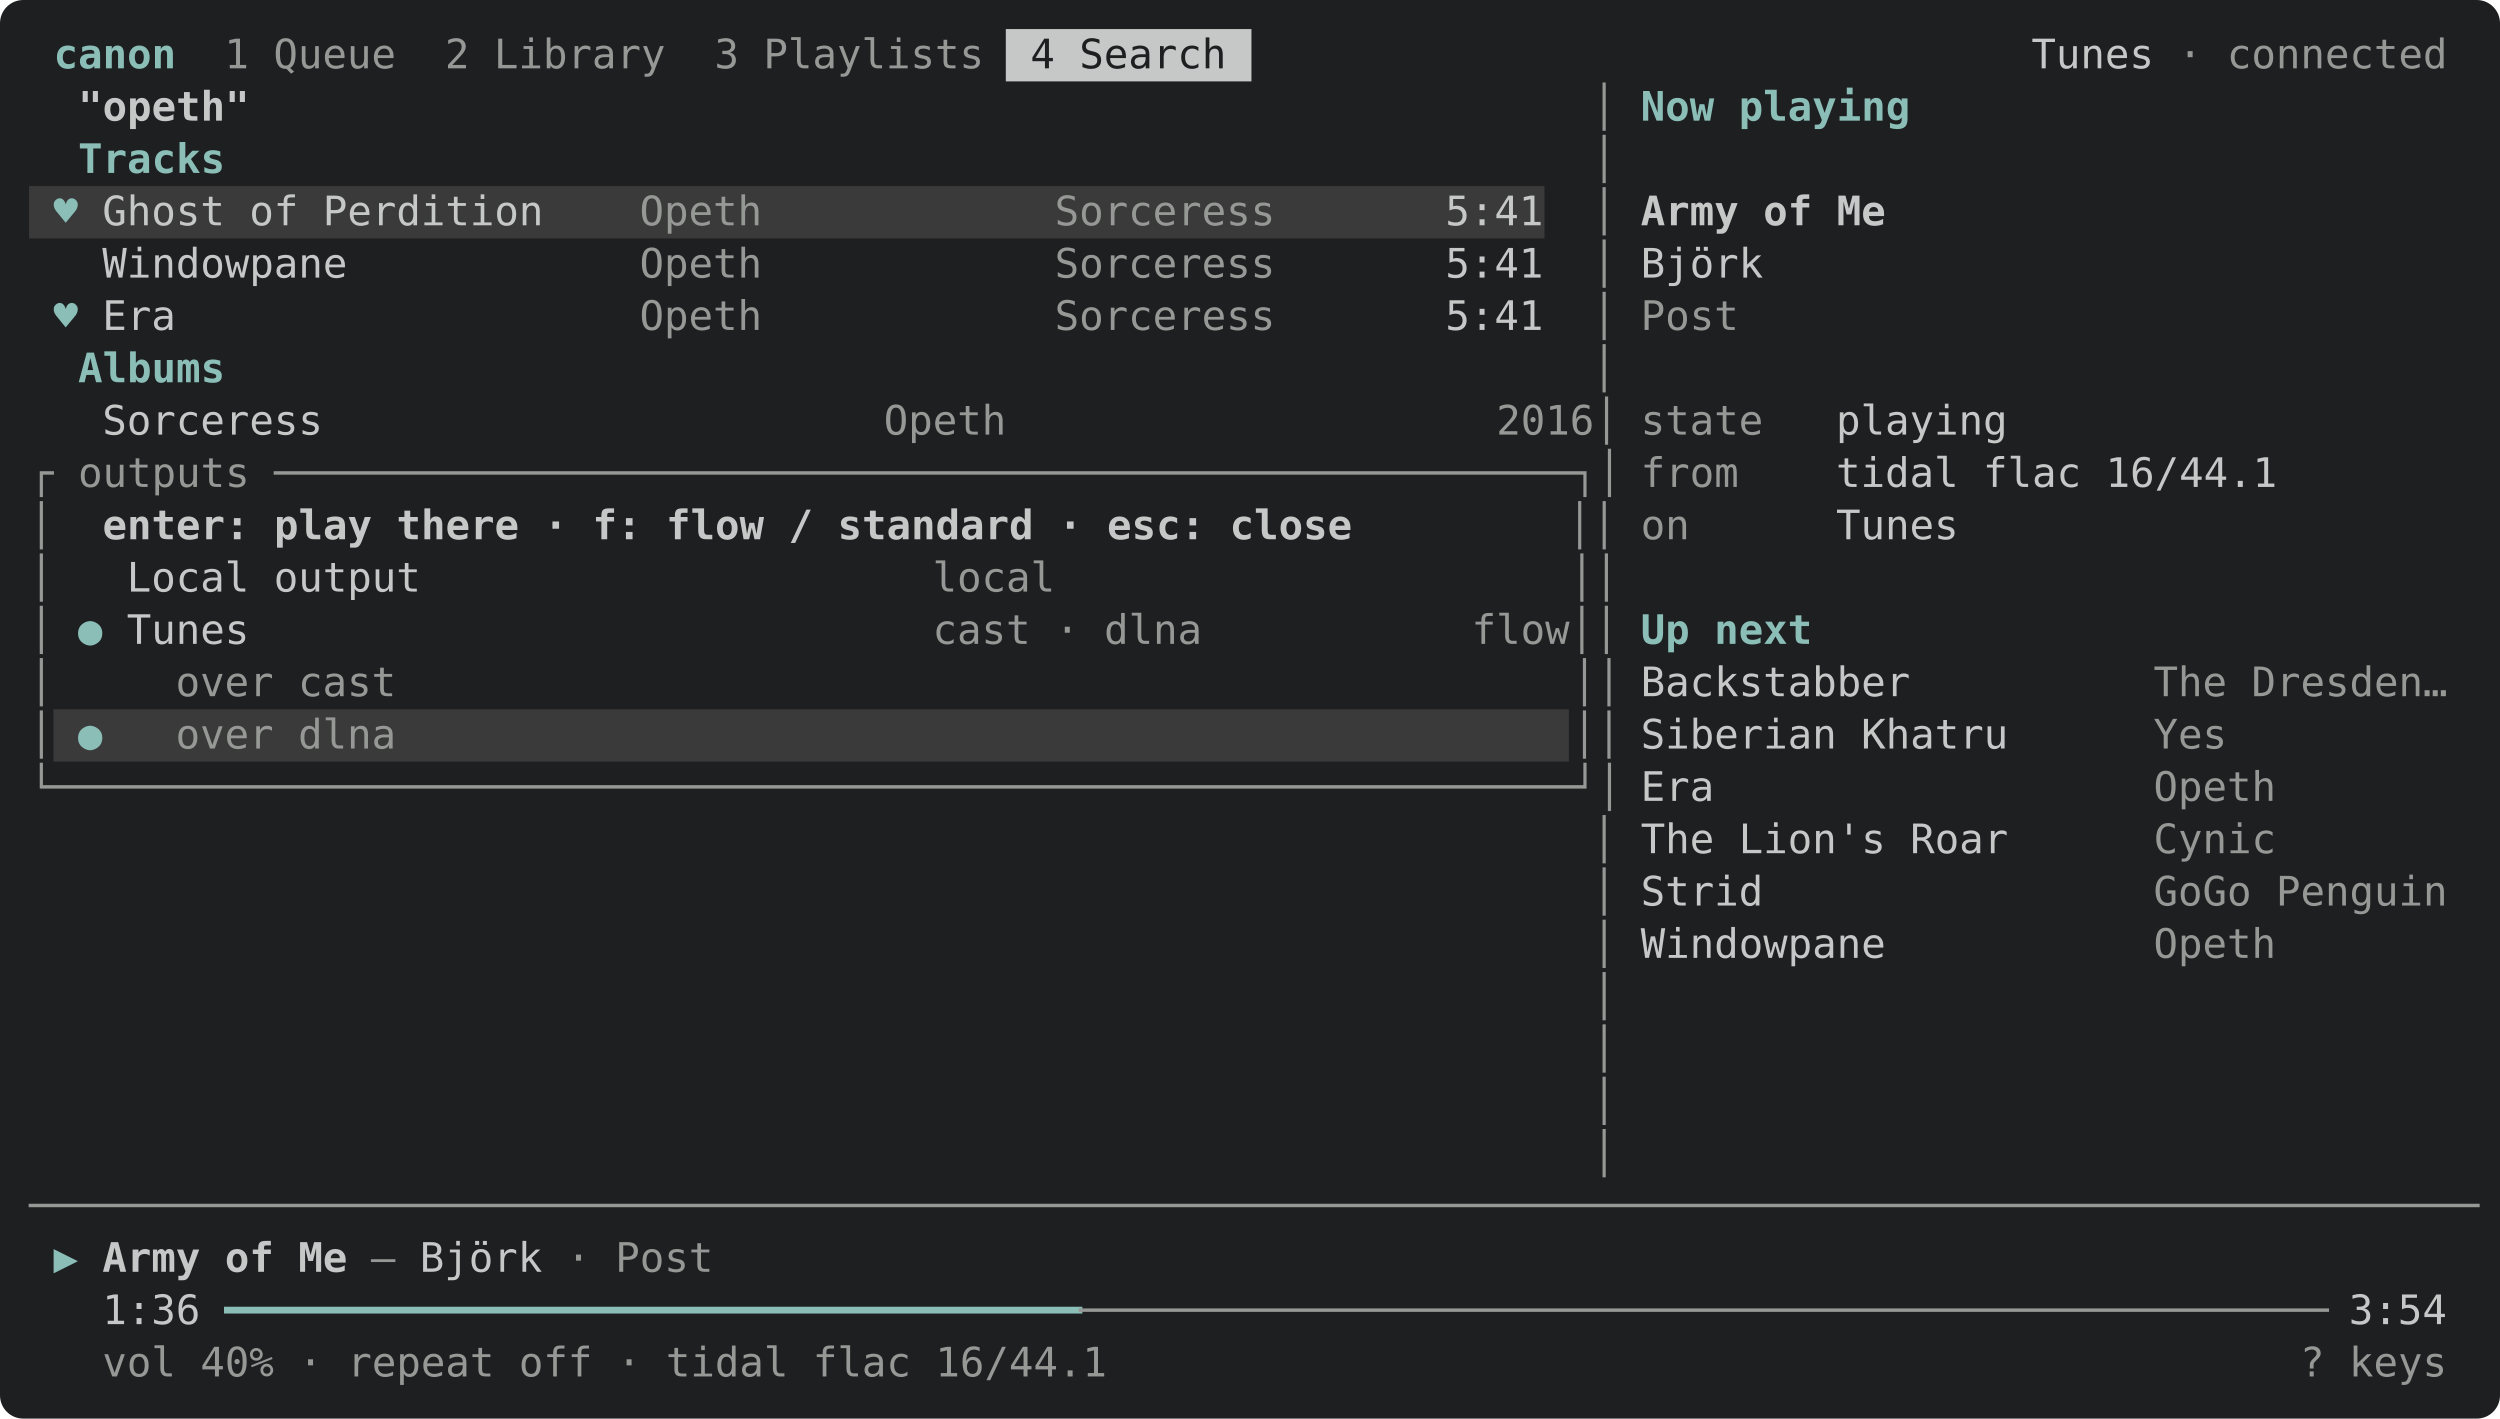
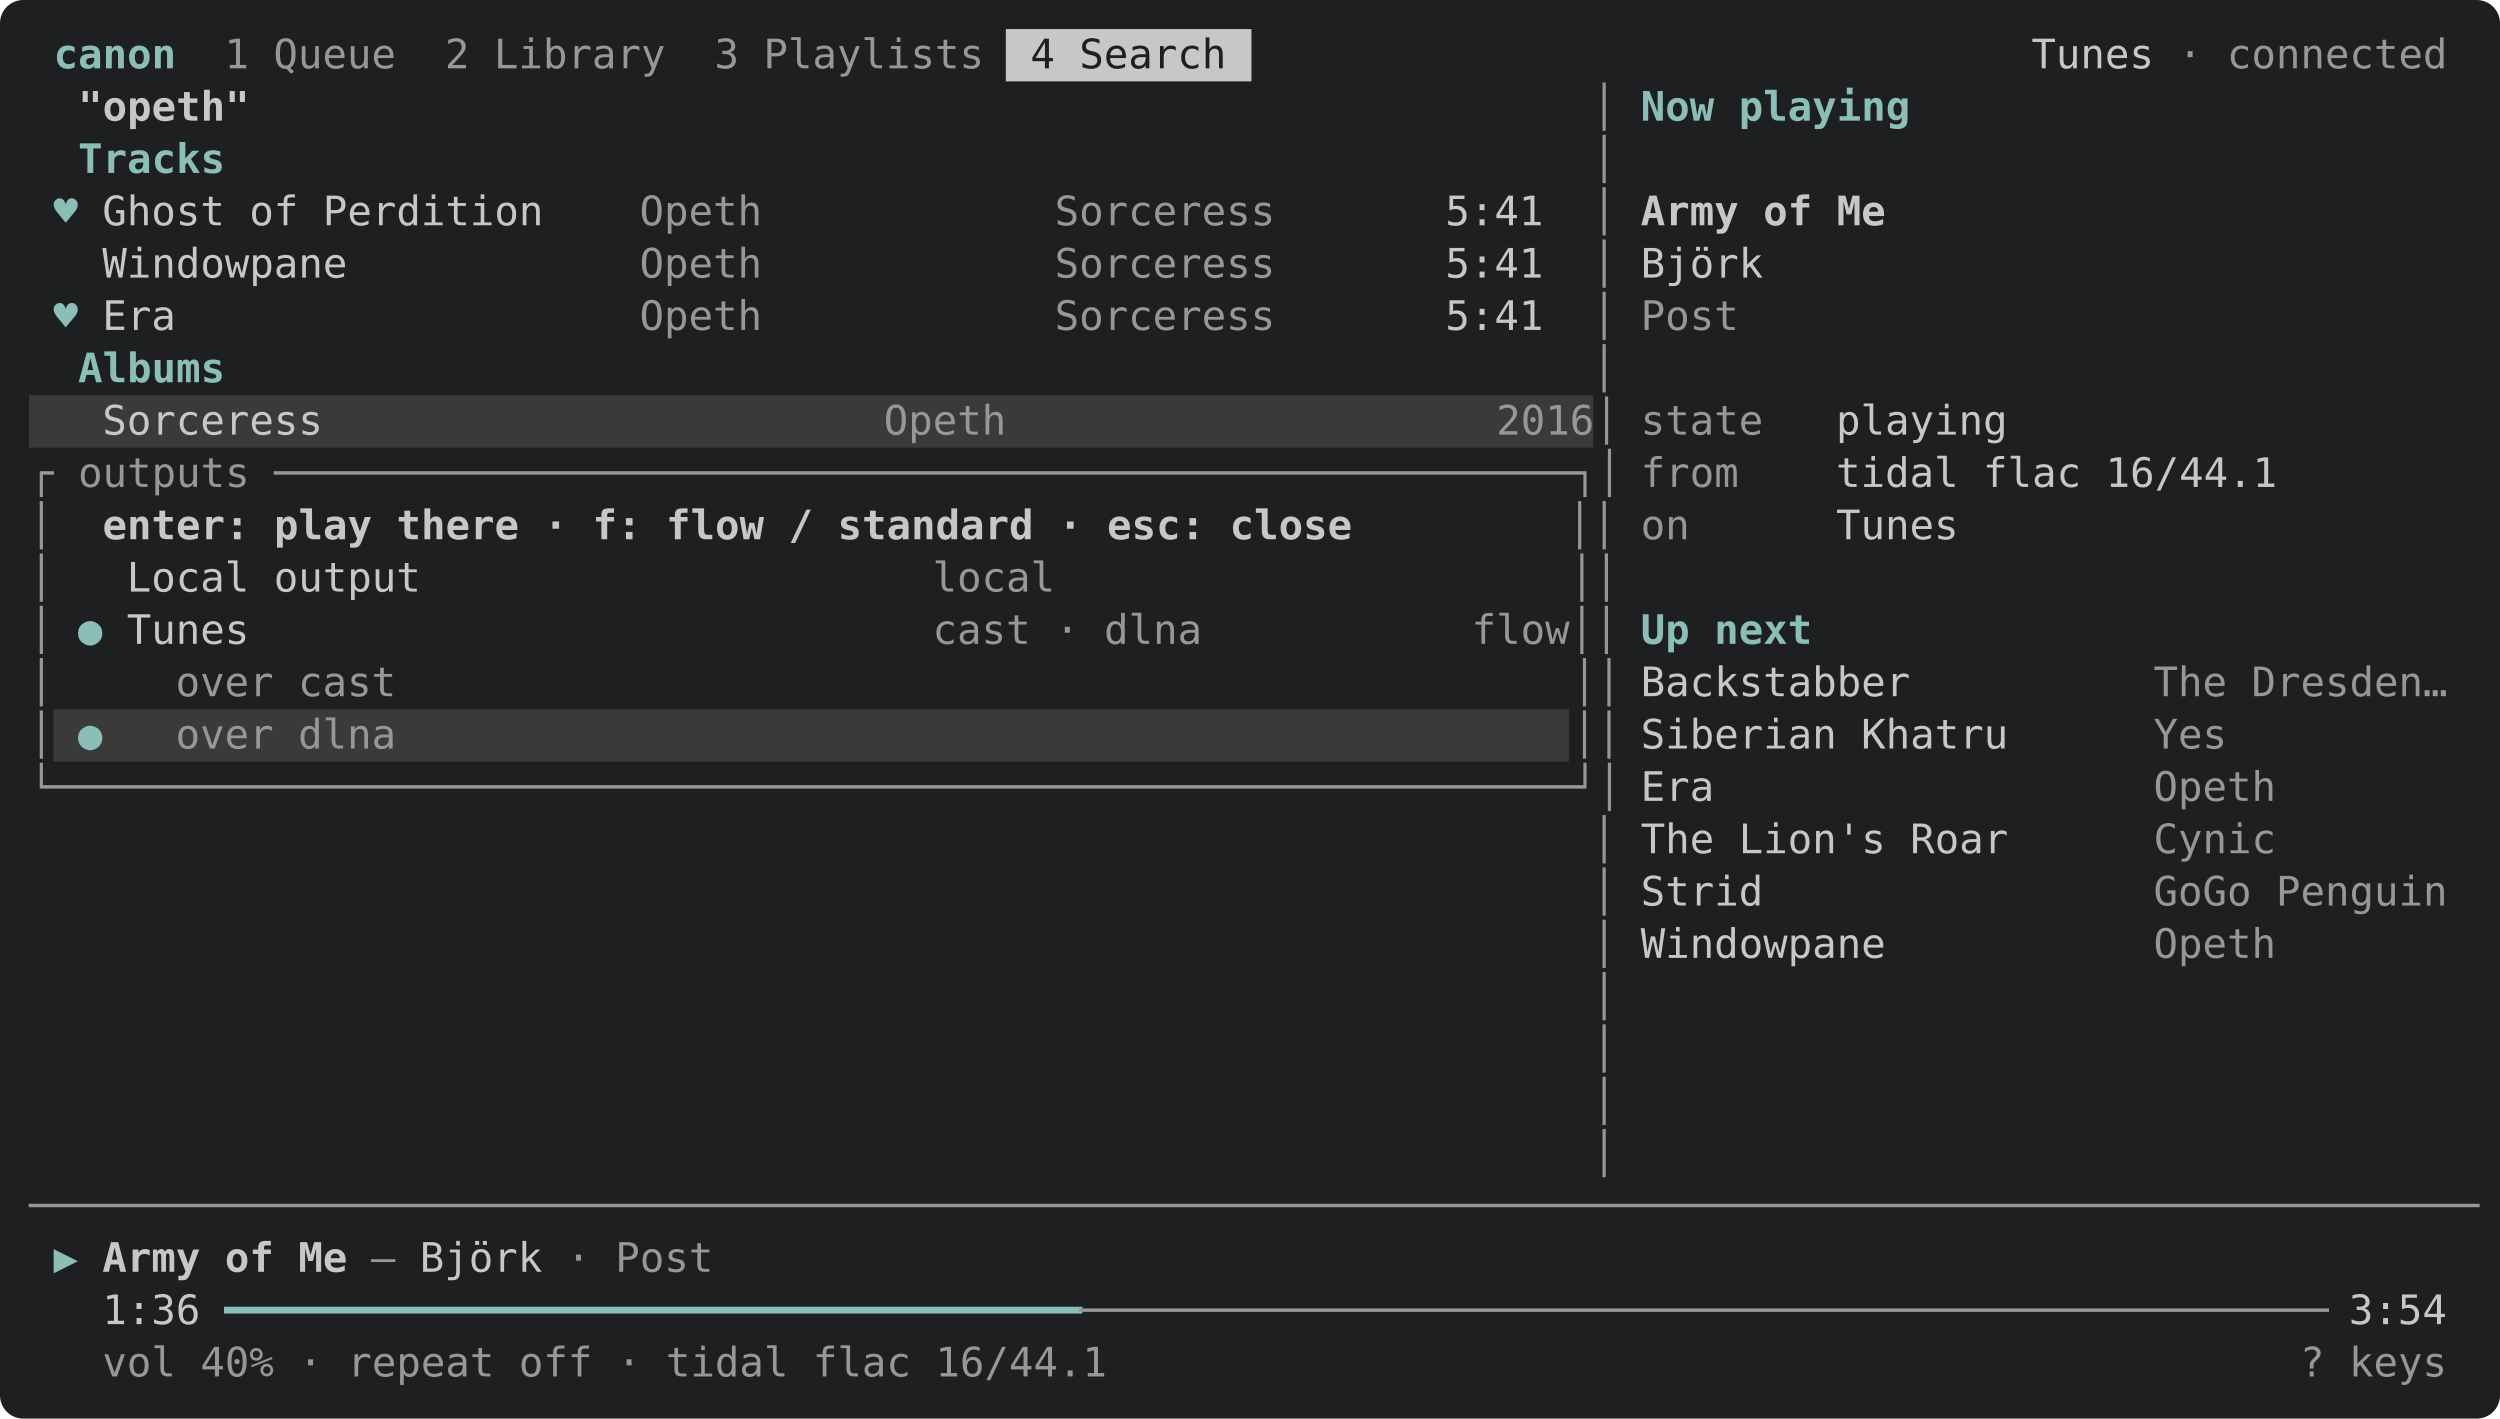
<svg xmlns="http://www.w3.org/2000/svg" width="860" height="488" viewBox="0 0 860 488" font-family="ui-monospace,'SF Mono','DejaVu Sans Mono',Menlo,Consolas,monospace" font-size="14">
  <style>
text{white-space:pre}
.b0{fill:#c5c8c6}
.b1{fill:#3a3a3a}
.s0{fill:#8abeb7;font-weight:bold}
.s1{fill:#969896}
.s2{fill:#1d1f21}
.s3{font-weight:bold}
.s4{fill:#8abeb7}
</style>
  <rect x="0" y="0" width="860" height="488" rx="8" fill="#1d1f21" />
  <rect class="b0" x="346.0" y="10.0" width="84.5" height="18.0" />
-   <rect class="b1" x="10.0" y="64.0" width="521.3" height="18.0" />
+   <rect class="b1" x="10.0" y="136.0" width="538.1" height="18.0" />
  <rect class="b1" x="18.4" y="244.0" width="521.3" height="18.0" />
  <g fill="#c5c8c6">
    <text xml:space="preserve" y="23.5">
      <tspan x="10.0" class="s0"> canon</tspan>
      <tspan x="77.2" class="s1">1 Queue  2 Library  3 Playlists</tspan>
      <tspan x="346.0" class="s2"> 4 Search</tspan>
      <tspan x="698.8">Tunes</tspan>
      <tspan x="749.2" class="s1">· connected</tspan>
    </text>
    <text xml:space="preserve" y="41.5">
      <tspan x="10.0" class="s3">  "opeth"</tspan>
      <tspan x="547.6" class="s1">│</tspan>
      <tspan x="564.4" class="s0">Now playing</tspan>
    </text>
    <text xml:space="preserve" y="59.5">
      <tspan x="10.0" class="s0">  Tracks</tspan>
      <tspan x="547.6" class="s1">│</tspan>
    </text>
    <text xml:space="preserve" y="77.5">
      <tspan x="18.4" class="s4">♥</tspan>
      <tspan x="35.2">Ghost of Perdition</tspan>
      <tspan x="220.0" class="s1">Opeth</tspan>
      <tspan x="362.8" class="s1">Sorceress</tspan>
      <tspan x="497.2">5:41</tspan>
      <tspan x="547.6" class="s1">│</tspan>
      <tspan x="564.4" class="s3">Army of Me</tspan>
    </text>
    <text xml:space="preserve" y="95.5">
      <tspan x="35.2">Windowpane</tspan>
      <tspan x="220.0" class="s1">Opeth</tspan>
      <tspan x="362.8" class="s1">Sorceress</tspan>
      <tspan x="497.2">5:41</tspan>
      <tspan x="547.6" class="s1">│</tspan>
      <tspan x="564.4">Björk</tspan>
    </text>
    <text xml:space="preserve" y="113.5">
      <tspan x="18.4" class="s4">♥</tspan>
      <tspan x="35.2">Era</tspan>
      <tspan x="220.0" class="s1">Opeth</tspan>
      <tspan x="362.8" class="s1">Sorceress</tspan>
      <tspan x="497.2">5:41</tspan>
      <tspan x="547.6" class="s1">│</tspan>
      <tspan x="564.4" class="s1">Post</tspan>
    </text>
    <text xml:space="preserve" y="131.5">
      <tspan x="10.0" class="s0">  Albums</tspan>
      <tspan x="547.6" class="s1">│</tspan>
    </text>
    <text xml:space="preserve" y="149.5">
      <tspan x="35.2">Sorceress</tspan>
      <tspan x="304.0" class="s1">Opeth                    2016│</tspan>
      <tspan x="564.4" class="s1">state</tspan>
      <tspan x="631.6">playing</tspan>
    </text>
    <text xml:space="preserve" y="167.5">
      <tspan x="10.0" class="s1">┌ outputs ─────────────────────────────────────────────────────┐│</tspan>
      <tspan x="564.4" class="s1">from</tspan>
      <tspan x="631.6">tidal flac 16/44.1</tspan>
    </text>
    <text xml:space="preserve" y="185.5">
      <tspan x="10.0" class="s1">│</tspan>
      <tspan x="18.4" class="s3">  enter: play there · f: flow / standard · esc: close</tspan>
      <tspan x="539.2" class="s1">││</tspan>
      <tspan x="564.4" class="s1">on</tspan>
      <tspan x="631.6">Tunes</tspan>
    </text>
    <text xml:space="preserve" y="203.5">
      <tspan x="10.0" class="s1">│</tspan>
      <tspan x="43.6">Local output</tspan>
      <tspan x="320.8" class="s1">local                     ││</tspan>
    </text>
    <text xml:space="preserve" y="221.5">
      <tspan x="10.0" class="s1">│</tspan>
      <tspan x="26.8" class="s4">●</tspan>
      <tspan x="43.6">Tunes</tspan>
      <tspan x="320.8" class="s1">cast · dlna           flow││</tspan>
      <tspan x="564.4" class="s0">Up next</tspan>
    </text>
    <text xml:space="preserve" y="239.5">
      <tspan x="10.0" class="s1">│</tspan>
      <tspan x="60.4" class="s1">over cast                                                ││</tspan>
      <tspan x="564.4">Backstabber</tspan>
      <tspan x="740.8" class="s1">The Dresden…</tspan>
    </text>
    <text xml:space="preserve" y="257.5">
      <tspan x="10.0" class="s1">│</tspan>
      <tspan x="26.8" class="s4">●</tspan>
      <tspan x="60.4" class="s1">over dlna                                                ││</tspan>
      <tspan x="564.4">Siberian Khatru</tspan>
      <tspan x="740.8" class="s1">Yes</tspan>
    </text>
    <text xml:space="preserve" y="275.5">
      <tspan x="10.0" class="s1">└──────────────────────────────────────────────────────────────┘│</tspan>
      <tspan x="564.4">Era</tspan>
      <tspan x="740.8" class="s1">Opeth</tspan>
    </text>
    <text xml:space="preserve" y="293.5">
      <tspan x="547.6" class="s1">│</tspan>
      <tspan x="564.4">The Lion's Roar</tspan>
      <tspan x="740.8" class="s1">Cynic</tspan>
    </text>
    <text xml:space="preserve" y="311.5">
      <tspan x="547.6" class="s1">│</tspan>
      <tspan x="564.4">Strid</tspan>
      <tspan x="740.8" class="s1">GoGo Penguin</tspan>
    </text>
    <text xml:space="preserve" y="329.5">
      <tspan x="547.6" class="s1">│</tspan>
      <tspan x="564.4">Windowpane</tspan>
      <tspan x="740.8" class="s1">Opeth</tspan>
    </text>
    <text xml:space="preserve" y="347.5">
      <tspan x="547.6" class="s1">│</tspan>
    </text>
    <text xml:space="preserve" y="365.5">
      <tspan x="547.6" class="s1">│</tspan>
    </text>
    <text xml:space="preserve" y="383.5">
      <tspan x="547.6" class="s1">│</tspan>
    </text>
    <text xml:space="preserve" y="401.5">
      <tspan x="547.6" class="s1">│</tspan>
    </text>
    <text xml:space="preserve" y="419.5">
      <tspan x="10.0" class="s1">────────────────────────────────────────────────────────────────────────────────────────────────────</tspan>
    </text>
    <text xml:space="preserve" y="437.5">
      <tspan x="18.4" class="s4">▶</tspan>
      <tspan x="35.2" class="s3">Army of Me</tspan>
      <tspan x="127.6" class="s1">—</tspan>
      <tspan x="144.4">Björk</tspan>
      <tspan x="194.8" class="s1">· Post</tspan>
    </text>
    <text xml:space="preserve" y="455.5">
      <tspan x="35.2">1:36</tspan>
      <tspan x="77.2" class="s4">━━━━━━━━━━━━━━━━━━━━━━━━━━━━━━━━━━━</tspan>
      <tspan x="371.2" class="s1">───────────────────────────────────────────────────</tspan>
      <tspan x="808.0">3:54</tspan>
    </text>
    <text xml:space="preserve" y="473.5">
      <tspan x="35.2" class="s1">vol 40% · repeat off · tidal flac 16/44.1</tspan>
      <tspan x="791.2" class="s1">? keys</tspan>
    </text>
  </g>
</svg>
